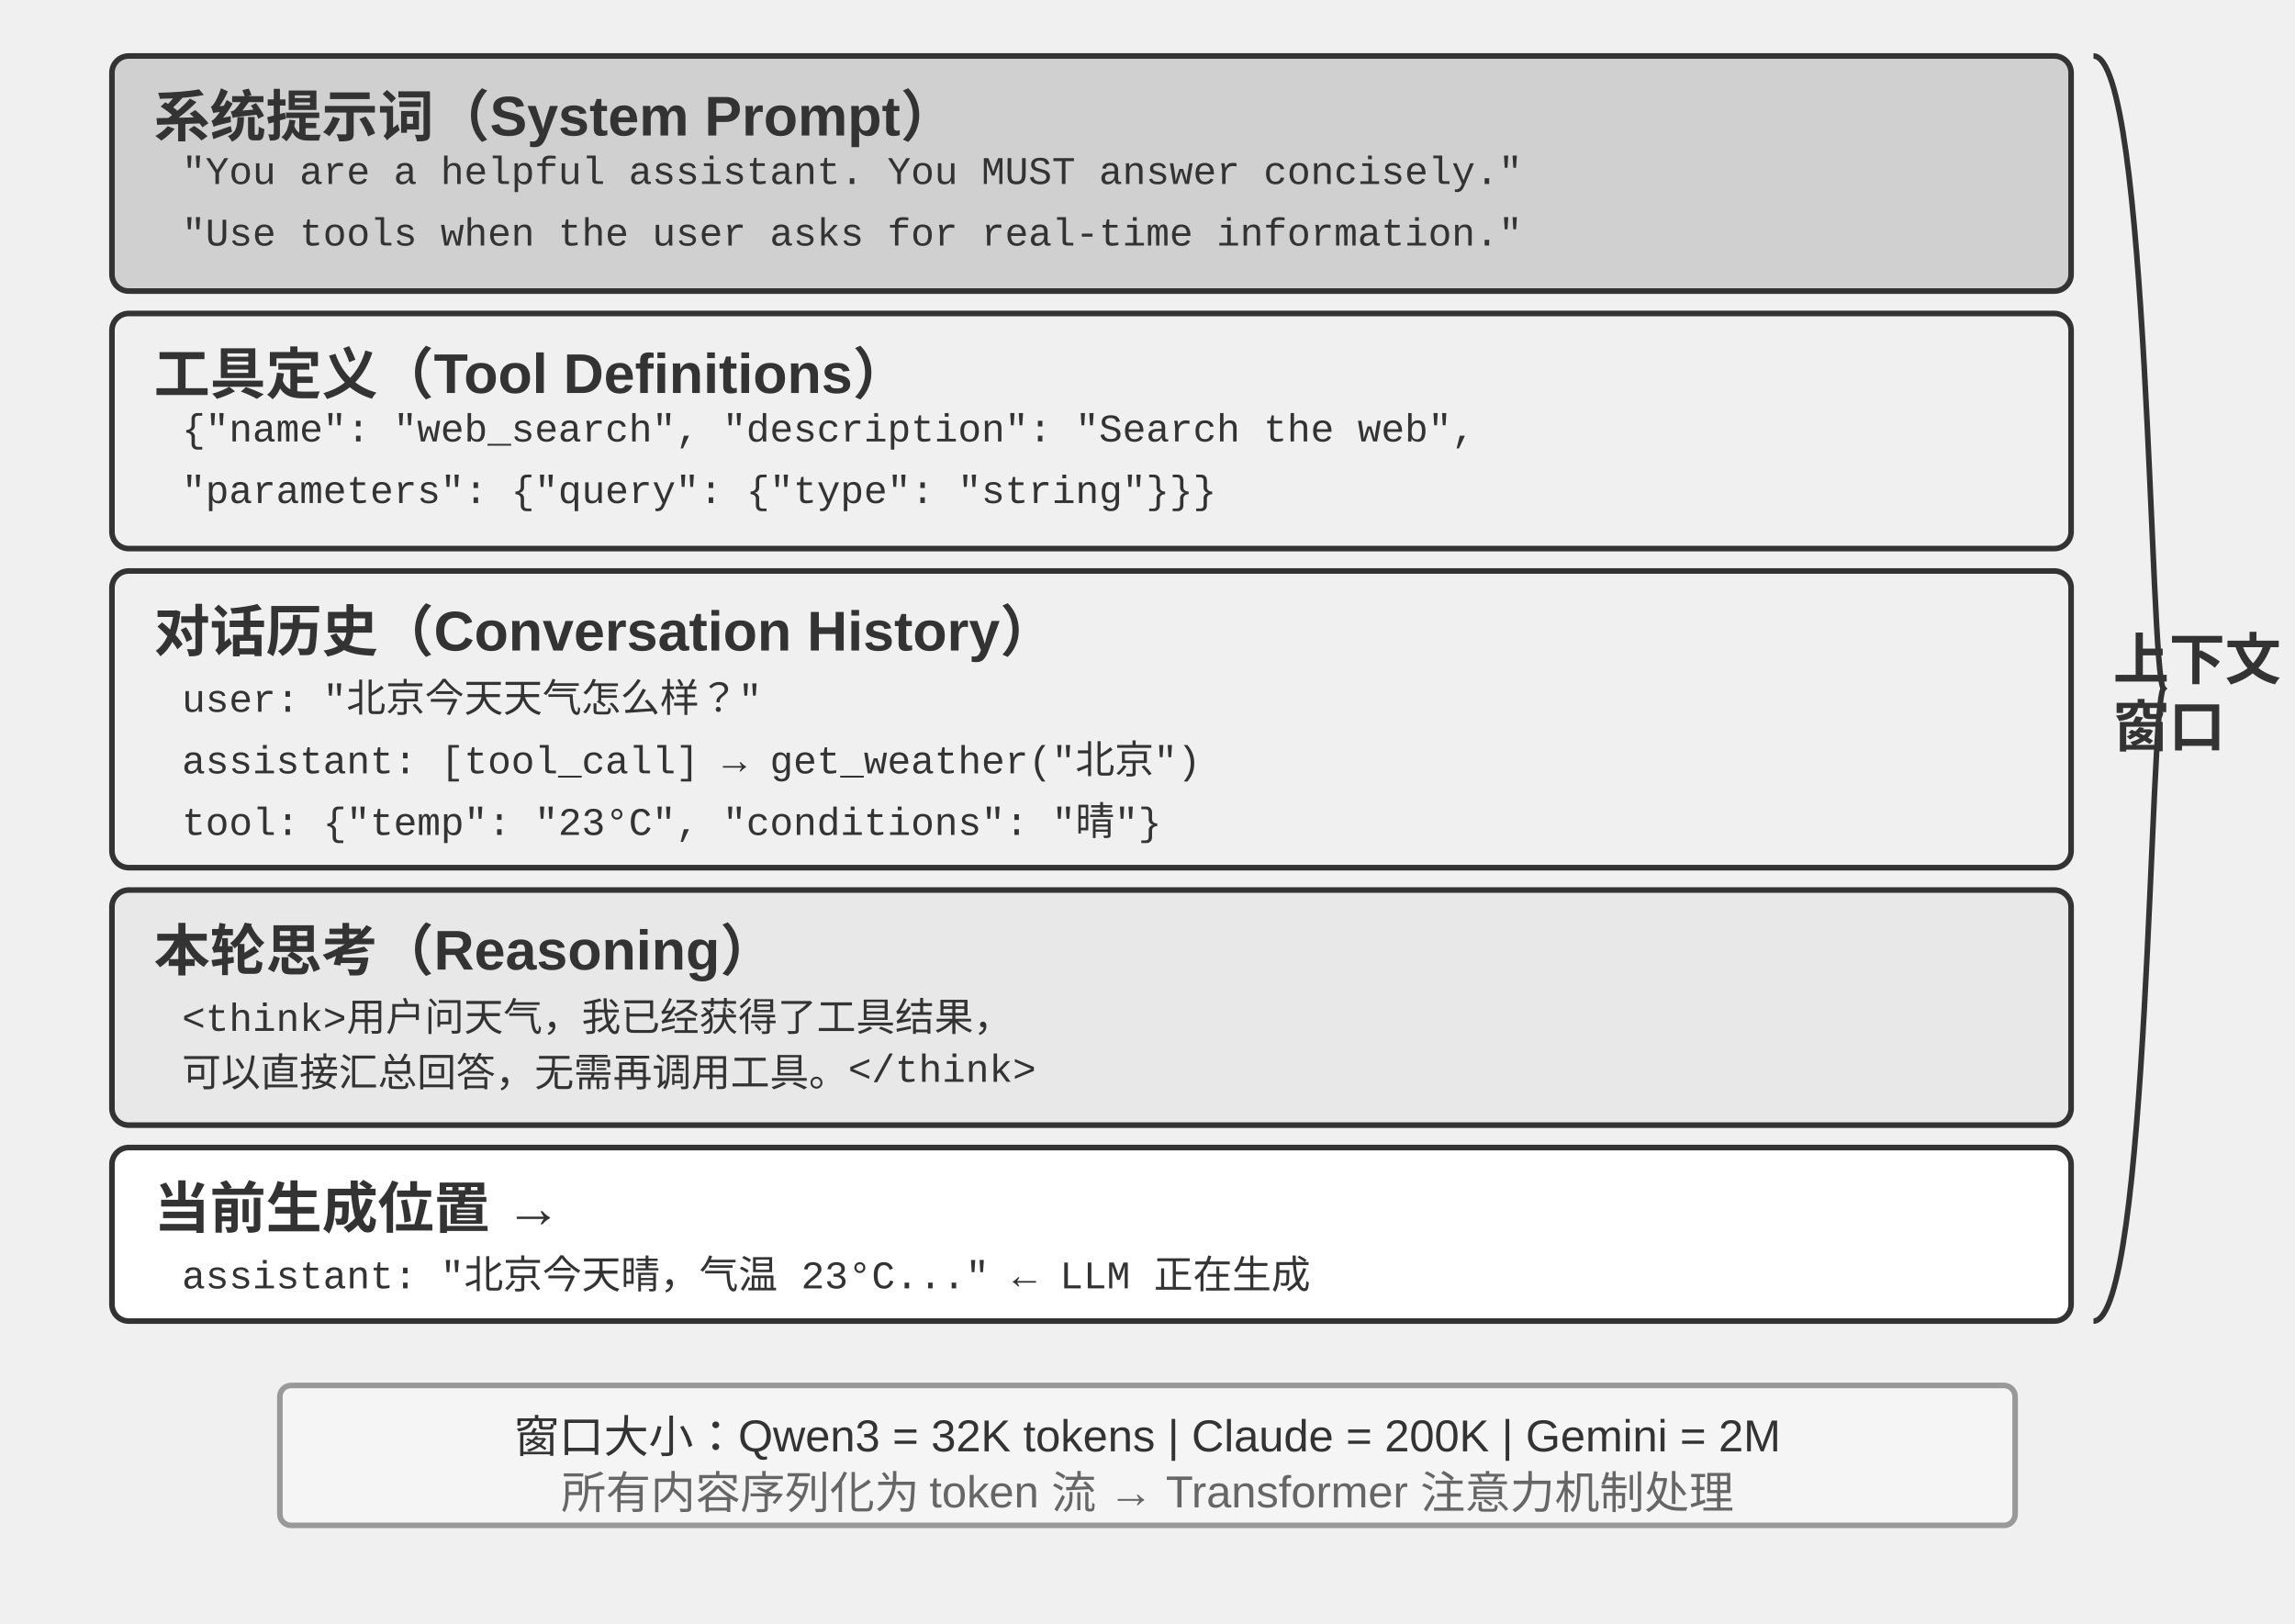
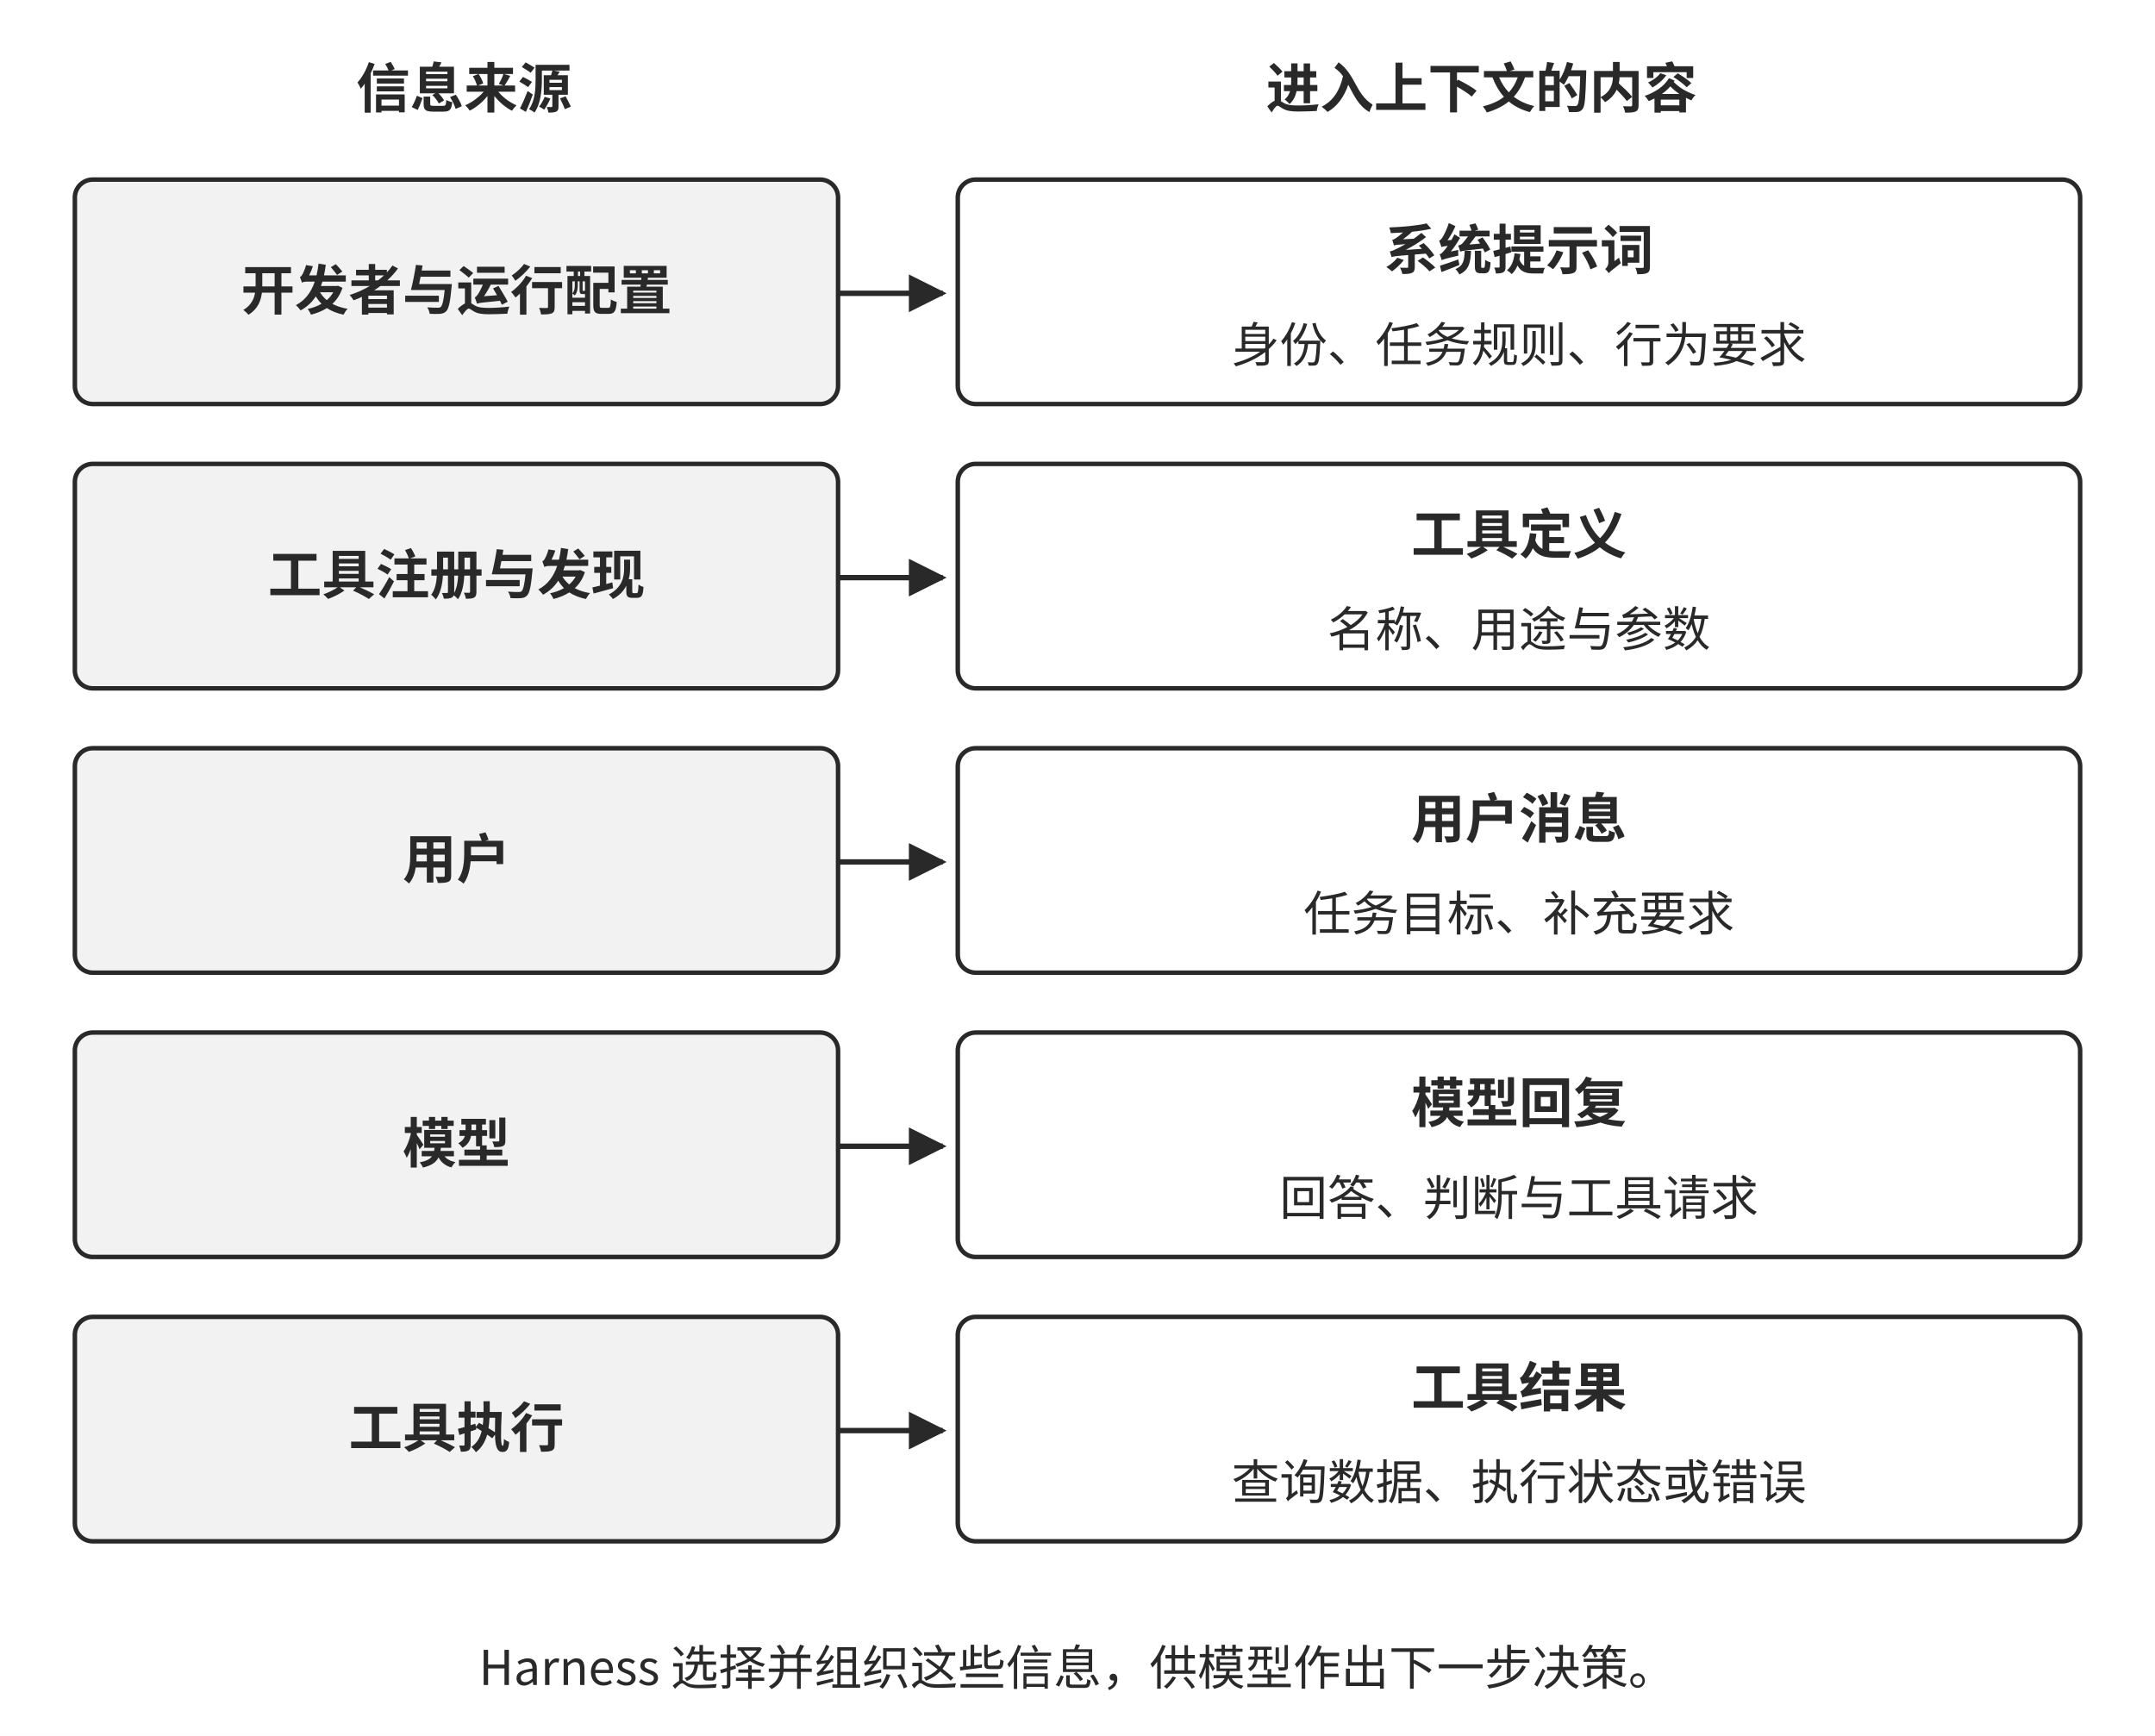
- <svg xmlns="http://www.w3.org/2000/svg" viewBox="0 40 820 580" width="820" height="580" style="background:#ffffff">
+ <svg xmlns="http://www.w3.org/2000/svg" width="150mm" height="120.83mm" viewBox="0 0 720 580" role="img" aria-labelledby="title desc">
  <defs>
-     <marker id="ah" markerWidth="12" markerHeight="8" refX="12" refY="4" orient="auto">
-       <polygon points="0 0, 12 4, 0 8" fill="#333333" />
-     </marker>
-     <marker id="ah-light" markerWidth="12" markerHeight="8" refX="12" refY="4" orient="auto">
-       <polygon points="0 0, 12 4, 0 8" fill="#999999" />
+     <marker id="arrow" viewBox="0 0 10 10" refX="9" refY="5" markerWidth="7" markerHeight="7" orient="auto-start-reverse">
+       <path d="M0 0 L10 5 L0 10 Z" fill="#292929" />
    </marker>
  </defs>
-   <rect x="40" y="60" width="700" height="84" rx="6" fill="#d0d0d0" stroke="#333333" stroke-width="2" />
-   <text x="55" y="80" font-family="Arial, 'Helvetica Neue', Helvetica, 'PingFang SC', 'Microsoft YaHei', sans-serif" font-size="20" fill="#333333" text-anchor="start" dominant-baseline="central" font-weight="bold">系统提示词（System Prompt）</text>
-   <text x="65" y="102" font-family="'Courier New', Courier, monospace" font-size="14" fill="#333333" text-anchor="start" dominant-baseline="central">"You are a helpful assistant. You MUST answer concisely."</text>
-   <text x="65" y="124" font-family="'Courier New', Courier, monospace" font-size="14" fill="#333333" text-anchor="start" dominant-baseline="central">"Use tools when the user asks for real-time information."</text>
-   <rect x="40" y="152" width="700" height="84" rx="6" fill="#f0f0f0" stroke="#333333" stroke-width="2" />
-   <text x="55" y="172" font-family="Arial, 'Helvetica Neue', Helvetica, 'PingFang SC', 'Microsoft YaHei', sans-serif" font-size="20" fill="#333333" text-anchor="start" dominant-baseline="central" font-weight="bold">工具定义（Tool Definitions）</text>
-   <text x="65" y="194" font-family="'Courier New', Courier, monospace" font-size="14" fill="#333333" text-anchor="start" dominant-baseline="central">{"name": "web_search", "description": "Search the web",</text>
-   <text x="65" y="216" font-family="'Courier New', Courier, monospace" font-size="14" fill="#333333" text-anchor="start" dominant-baseline="central"> "parameters": {"query": {"type": "string"}}}</text>
-   <rect x="40" y="244" width="700" height="106" rx="6" fill="#f0f0f0" stroke="#333333" stroke-width="2" />
-   <text x="55" y="264" font-family="Arial, 'Helvetica Neue', Helvetica, 'PingFang SC', 'Microsoft YaHei', sans-serif" font-size="20" fill="#333333" text-anchor="start" dominant-baseline="central" font-weight="bold">对话历史（Conversation History）</text>
-   <text x="65" y="286" font-family="'Courier New', Courier, monospace" font-size="14" fill="#333333" text-anchor="start" dominant-baseline="central">user: "北京今天天气怎么样？"</text>
-   <text x="65" y="308" font-family="'Courier New', Courier, monospace" font-size="14" fill="#333333" text-anchor="start" dominant-baseline="central">assistant: [tool_call] → get_weather("北京")</text>
-   <text x="65" y="330" font-family="'Courier New', Courier, monospace" font-size="14" fill="#333333" text-anchor="start" dominant-baseline="central">tool: {"temp": "23°C", "conditions": "晴"}</text>
-   <rect x="40" y="358" width="700" height="84" rx="6" fill="#e8e8e8" stroke="#333333" stroke-width="2" />
-   <text x="55" y="378" font-family="Arial, 'Helvetica Neue', Helvetica, 'PingFang SC', 'Microsoft YaHei', sans-serif" font-size="20" fill="#333333" text-anchor="start" dominant-baseline="central" font-weight="bold">本轮思考（Reasoning）</text>
-   <text x="65" y="400" font-family="'Courier New', Courier, monospace" font-size="14" fill="#333333" text-anchor="start" dominant-baseline="central">&lt;think&gt;用户问天气，我已经获得了工具结果，</text>
-   <text x="65" y="422" font-family="'Courier New', Courier, monospace" font-size="14" fill="#333333" text-anchor="start" dominant-baseline="central">可以直接汇总回答，无需再调用工具。&lt;/think&gt;</text>
-   <rect x="40" y="450" width="700" height="62" rx="6" fill="#ffffff" stroke="#333333" stroke-width="2" />
-   <text x="55" y="470" font-family="Arial, 'Helvetica Neue', Helvetica, 'PingFang SC', 'Microsoft YaHei', sans-serif" font-size="20" fill="#333333" text-anchor="start" dominant-baseline="central" font-weight="bold">当前生成位置 →</text>
-   <text x="65" y="492" font-family="'Courier New', Courier, monospace" font-size="14" fill="#333333" text-anchor="start" dominant-baseline="central">assistant: "北京今天晴，气温 23°C..."  ← LLM 正在生成</text>
-   <path d="M 748,60 C 768,60 768,281.0 773,286.0 C 768,291.0 768,512 748,512" fill="none" stroke="#333333" stroke-width="2" />
-   <text x="755" y="274.0" font-family="Arial, 'Helvetica Neue', Helvetica, 'PingFang SC', 'Microsoft YaHei', sans-serif" font-size="20" fill="#333333" text-anchor="start" dominant-baseline="central" font-weight="bold">上下文</text>
-   <text x="755" y="298.0" font-family="Arial, 'Helvetica Neue', Helvetica, 'PingFang SC', 'Microsoft YaHei', sans-serif" font-size="20" fill="#333333" text-anchor="start" dominant-baseline="central" font-weight="bold">窗口</text>
-   <rect x="100" y="535" width="620" height="50" rx="4" fill="#f5f5f5" stroke="#999999" stroke-width="2" />
-   <text x="410" y="552" font-family="Arial, 'Helvetica Neue', Helvetica, 'PingFang SC', 'Microsoft YaHei', sans-serif" font-size="16" fill="#333333" text-anchor="middle" dominant-baseline="central" font-weight="normal">窗口大小：Qwen3 = 32K tokens | Claude = 200K | Gemini = 2M</text>
-   <text x="410" y="572" font-family="Arial, 'Helvetica Neue', Helvetica, 'PingFang SC', 'Microsoft YaHei', sans-serif" font-size="16" fill="#666666" text-anchor="middle" dominant-baseline="central" font-weight="normal">所有内容序列化为 token 流 → Transformer 注意力机制处理</text>
+   <rect width="720" height="580" fill="#ffffff" />
+   <text x="155" y="36" font-family="Noto Sans CJK SC,Source Han Sans CN,Microsoft YaHei,sans-serif" font-size="18" font-weight="700" text-anchor="middle" fill="#292929">信息来源</text>
+   <text x="495" y="36" font-family="Noto Sans CJK SC,Source Han Sans CN,Microsoft YaHei,sans-serif" font-size="18" font-weight="700" text-anchor="middle" fill="#292929">进入上下文的内容</text>
+   <rect x="25" y="60" width="255" height="75" rx="6" fill="#f2f2f2" stroke="#292929" stroke-width="1.5" />
+   <text x="152.5" y="103.5" font-family="Noto Sans CJK SC,Source Han Sans CN,Microsoft YaHei,sans-serif" font-size="18" font-weight="700" text-anchor="middle" fill="#292929">开发者与运行配置</text>
+   <path d="M 280 98 L 315 98" fill="none" stroke="#292929" stroke-width="1.8" marker-end="url(#arrow)" />
+   <rect x="320" y="60" width="375" height="75" rx="6" fill="#ffffff" stroke="#292929" stroke-width="1.5" />
+   <text x="507.5" y="90" font-family="Noto Sans CJK SC,Source Han Sans CN,Microsoft YaHei,sans-serif" font-size="18" font-weight="700" text-anchor="middle" fill="#292929">系统提示词</text>
+   <text x="507.5" y="121" font-family="Noto Sans CJK SC,Source Han Sans CN,Microsoft YaHei,sans-serif" font-size="16" font-weight="400" text-anchor="middle" fill="#292929">身份、任务规则、行为要求</text>
+   <rect x="25" y="155" width="255" height="75" rx="6" fill="#f2f2f2" stroke="#292929" stroke-width="1.5" />
+   <text x="152.5" y="198.5" font-family="Noto Sans CJK SC,Source Han Sans CN,Microsoft YaHei,sans-serif" font-size="18" font-weight="700" text-anchor="middle" fill="#292929">工具注册与发现</text>
+   <path d="M 280 193 L 315 193" fill="none" stroke="#292929" stroke-width="1.8" marker-end="url(#arrow)" />
+   <rect x="320" y="155" width="375" height="75" rx="6" fill="#ffffff" stroke="#292929" stroke-width="1.5" />
+   <text x="507.5" y="185" font-family="Noto Sans CJK SC,Source Han Sans CN,Microsoft YaHei,sans-serif" font-size="18" font-weight="700" text-anchor="middle" fill="#292929">工具定义</text>
+   <text x="507.5" y="216" font-family="Noto Sans CJK SC,Source Han Sans CN,Microsoft YaHei,sans-serif" font-size="16" font-weight="400" text-anchor="middle" fill="#292929">名称、用途与参数</text>
+   <rect x="25" y="250" width="255" height="75" rx="6" fill="#f2f2f2" stroke="#292929" stroke-width="1.5" />
+   <text x="152.5" y="293.5" font-family="Noto Sans CJK SC,Source Han Sans CN,Microsoft YaHei,sans-serif" font-size="18" font-weight="700" text-anchor="middle" fill="#292929">用户</text>
+   <path d="M 280 288 L 315 288" fill="none" stroke="#292929" stroke-width="1.8" marker-end="url(#arrow)" />
+   <rect x="320" y="250" width="375" height="75" rx="6" fill="#ffffff" stroke="#292929" stroke-width="1.5" />
+   <text x="507.5" y="280" font-family="Noto Sans CJK SC,Source Han Sans CN,Microsoft YaHei,sans-serif" font-size="18" font-weight="700" text-anchor="middle" fill="#292929">用户消息</text>
+   <text x="507.5" y="311" font-family="Noto Sans CJK SC,Source Han Sans CN,Microsoft YaHei,sans-serif" font-size="16" font-weight="400" text-anchor="middle" fill="#292929">任务目标、补充要求</text>
+   <rect x="25" y="345" width="255" height="75" rx="6" fill="#f2f2f2" stroke="#292929" stroke-width="1.5" />
+   <text x="152.5" y="388.5" font-family="Noto Sans CJK SC,Source Han Sans CN,Microsoft YaHei,sans-serif" font-size="18" font-weight="700" text-anchor="middle" fill="#292929">模型</text>
+   <path d="M 280 383 L 315 383" fill="none" stroke="#292929" stroke-width="1.8" marker-end="url(#arrow)" />
+   <rect x="320" y="345" width="375" height="75" rx="6" fill="#ffffff" stroke="#292929" stroke-width="1.5" />
+   <text x="507.5" y="375" font-family="Noto Sans CJK SC,Source Han Sans CN,Microsoft YaHei,sans-serif" font-size="18" font-weight="700" text-anchor="middle" fill="#292929">模型回复</text>
+   <text x="507.5" y="406" font-family="Noto Sans CJK SC,Source Han Sans CN,Microsoft YaHei,sans-serif" font-size="16" font-weight="400" text-anchor="middle" fill="#292929">回答、判断与工具请求</text>
+   <rect x="25" y="440" width="255" height="75" rx="6" fill="#f2f2f2" stroke="#292929" stroke-width="1.5" />
+   <text x="152.5" y="483.5" font-family="Noto Sans CJK SC,Source Han Sans CN,Microsoft YaHei,sans-serif" font-size="18" font-weight="700" text-anchor="middle" fill="#292929">工具执行</text>
+   <path d="M 280 478 L 315 478" fill="none" stroke="#292929" stroke-width="1.8" marker-end="url(#arrow)" />
+   <rect x="320" y="440" width="375" height="75" rx="6" fill="#ffffff" stroke="#292929" stroke-width="1.5" />
+   <text x="507.5" y="470" font-family="Noto Sans CJK SC,Source Han Sans CN,Microsoft YaHei,sans-serif" font-size="18" font-weight="700" text-anchor="middle" fill="#292929">工具结果</text>
+   <text x="507.5" y="501" font-family="Noto Sans CJK SC,Source Han Sans CN,Microsoft YaHei,sans-serif" font-size="16" font-weight="400" text-anchor="middle" fill="#292929">查询数据、执行状态或错误</text>
+   <text x="360" y="563" font-family="Noto Sans CJK SC,Source Han Sans CN,Microsoft YaHei,sans-serif" font-size="16" font-weight="400" text-anchor="middle" fill="#292929">Harness 选择并组织这些信息，供模型作出下一步决策。</text>
</svg>
